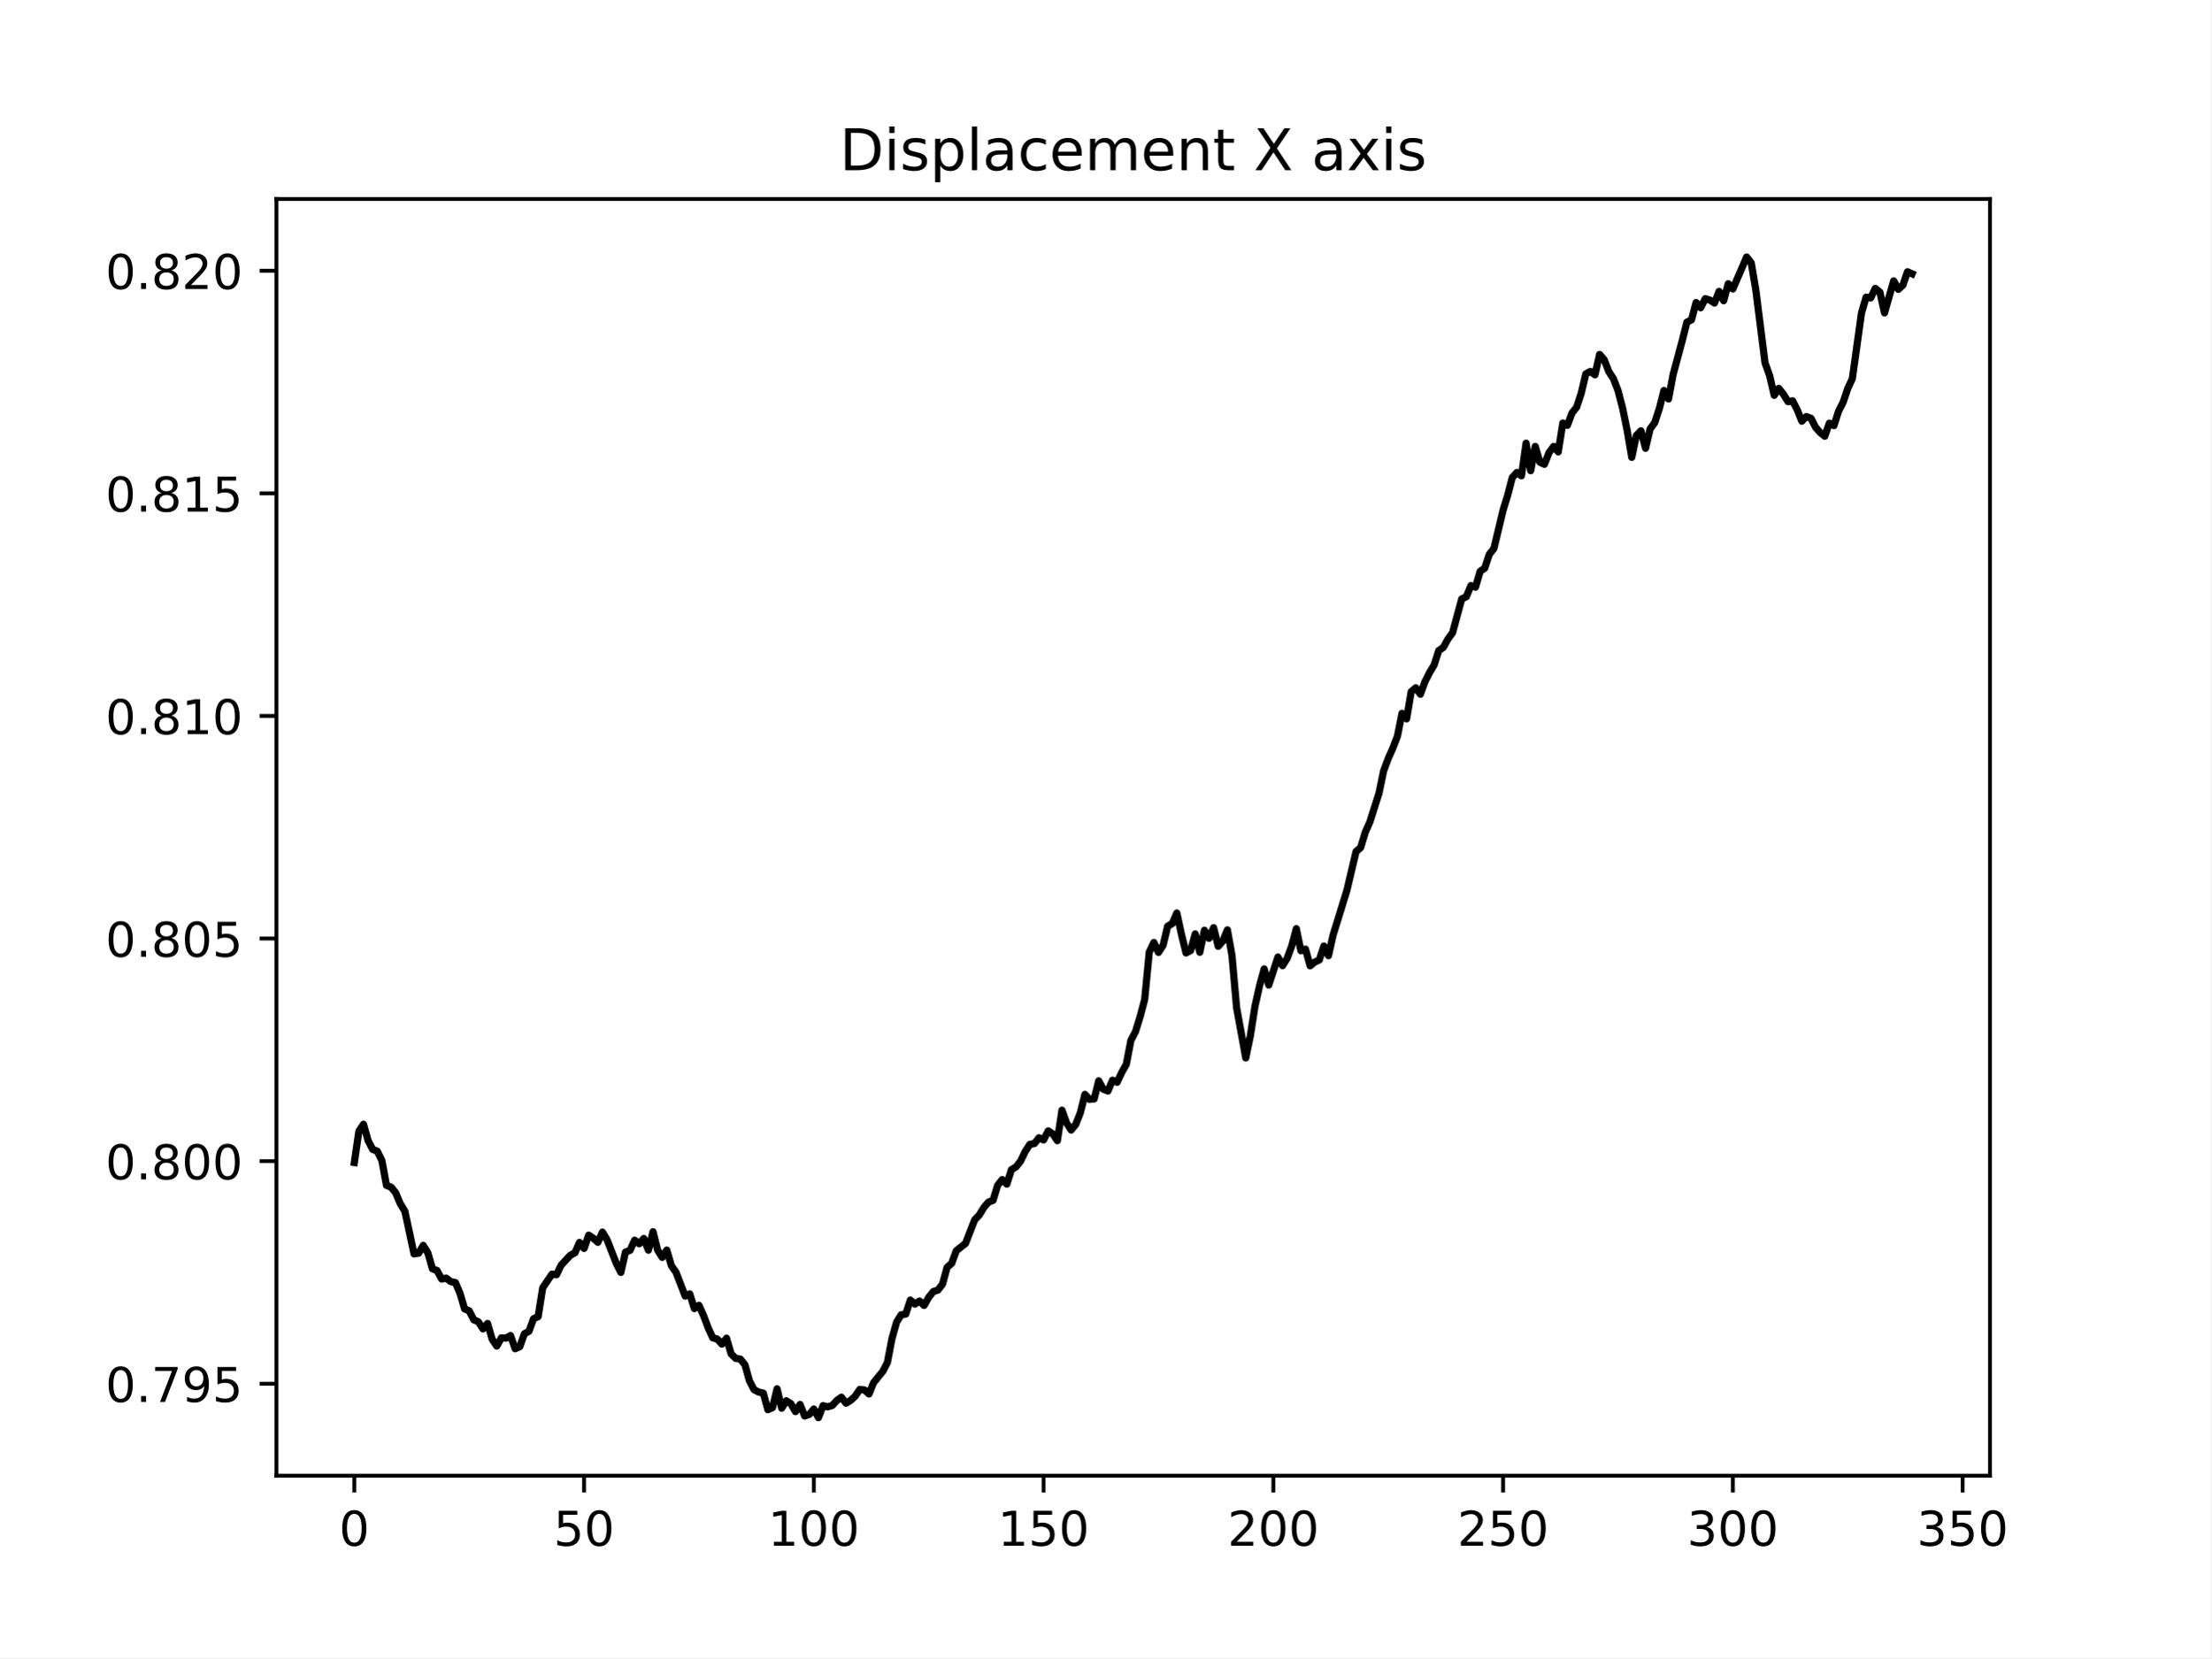
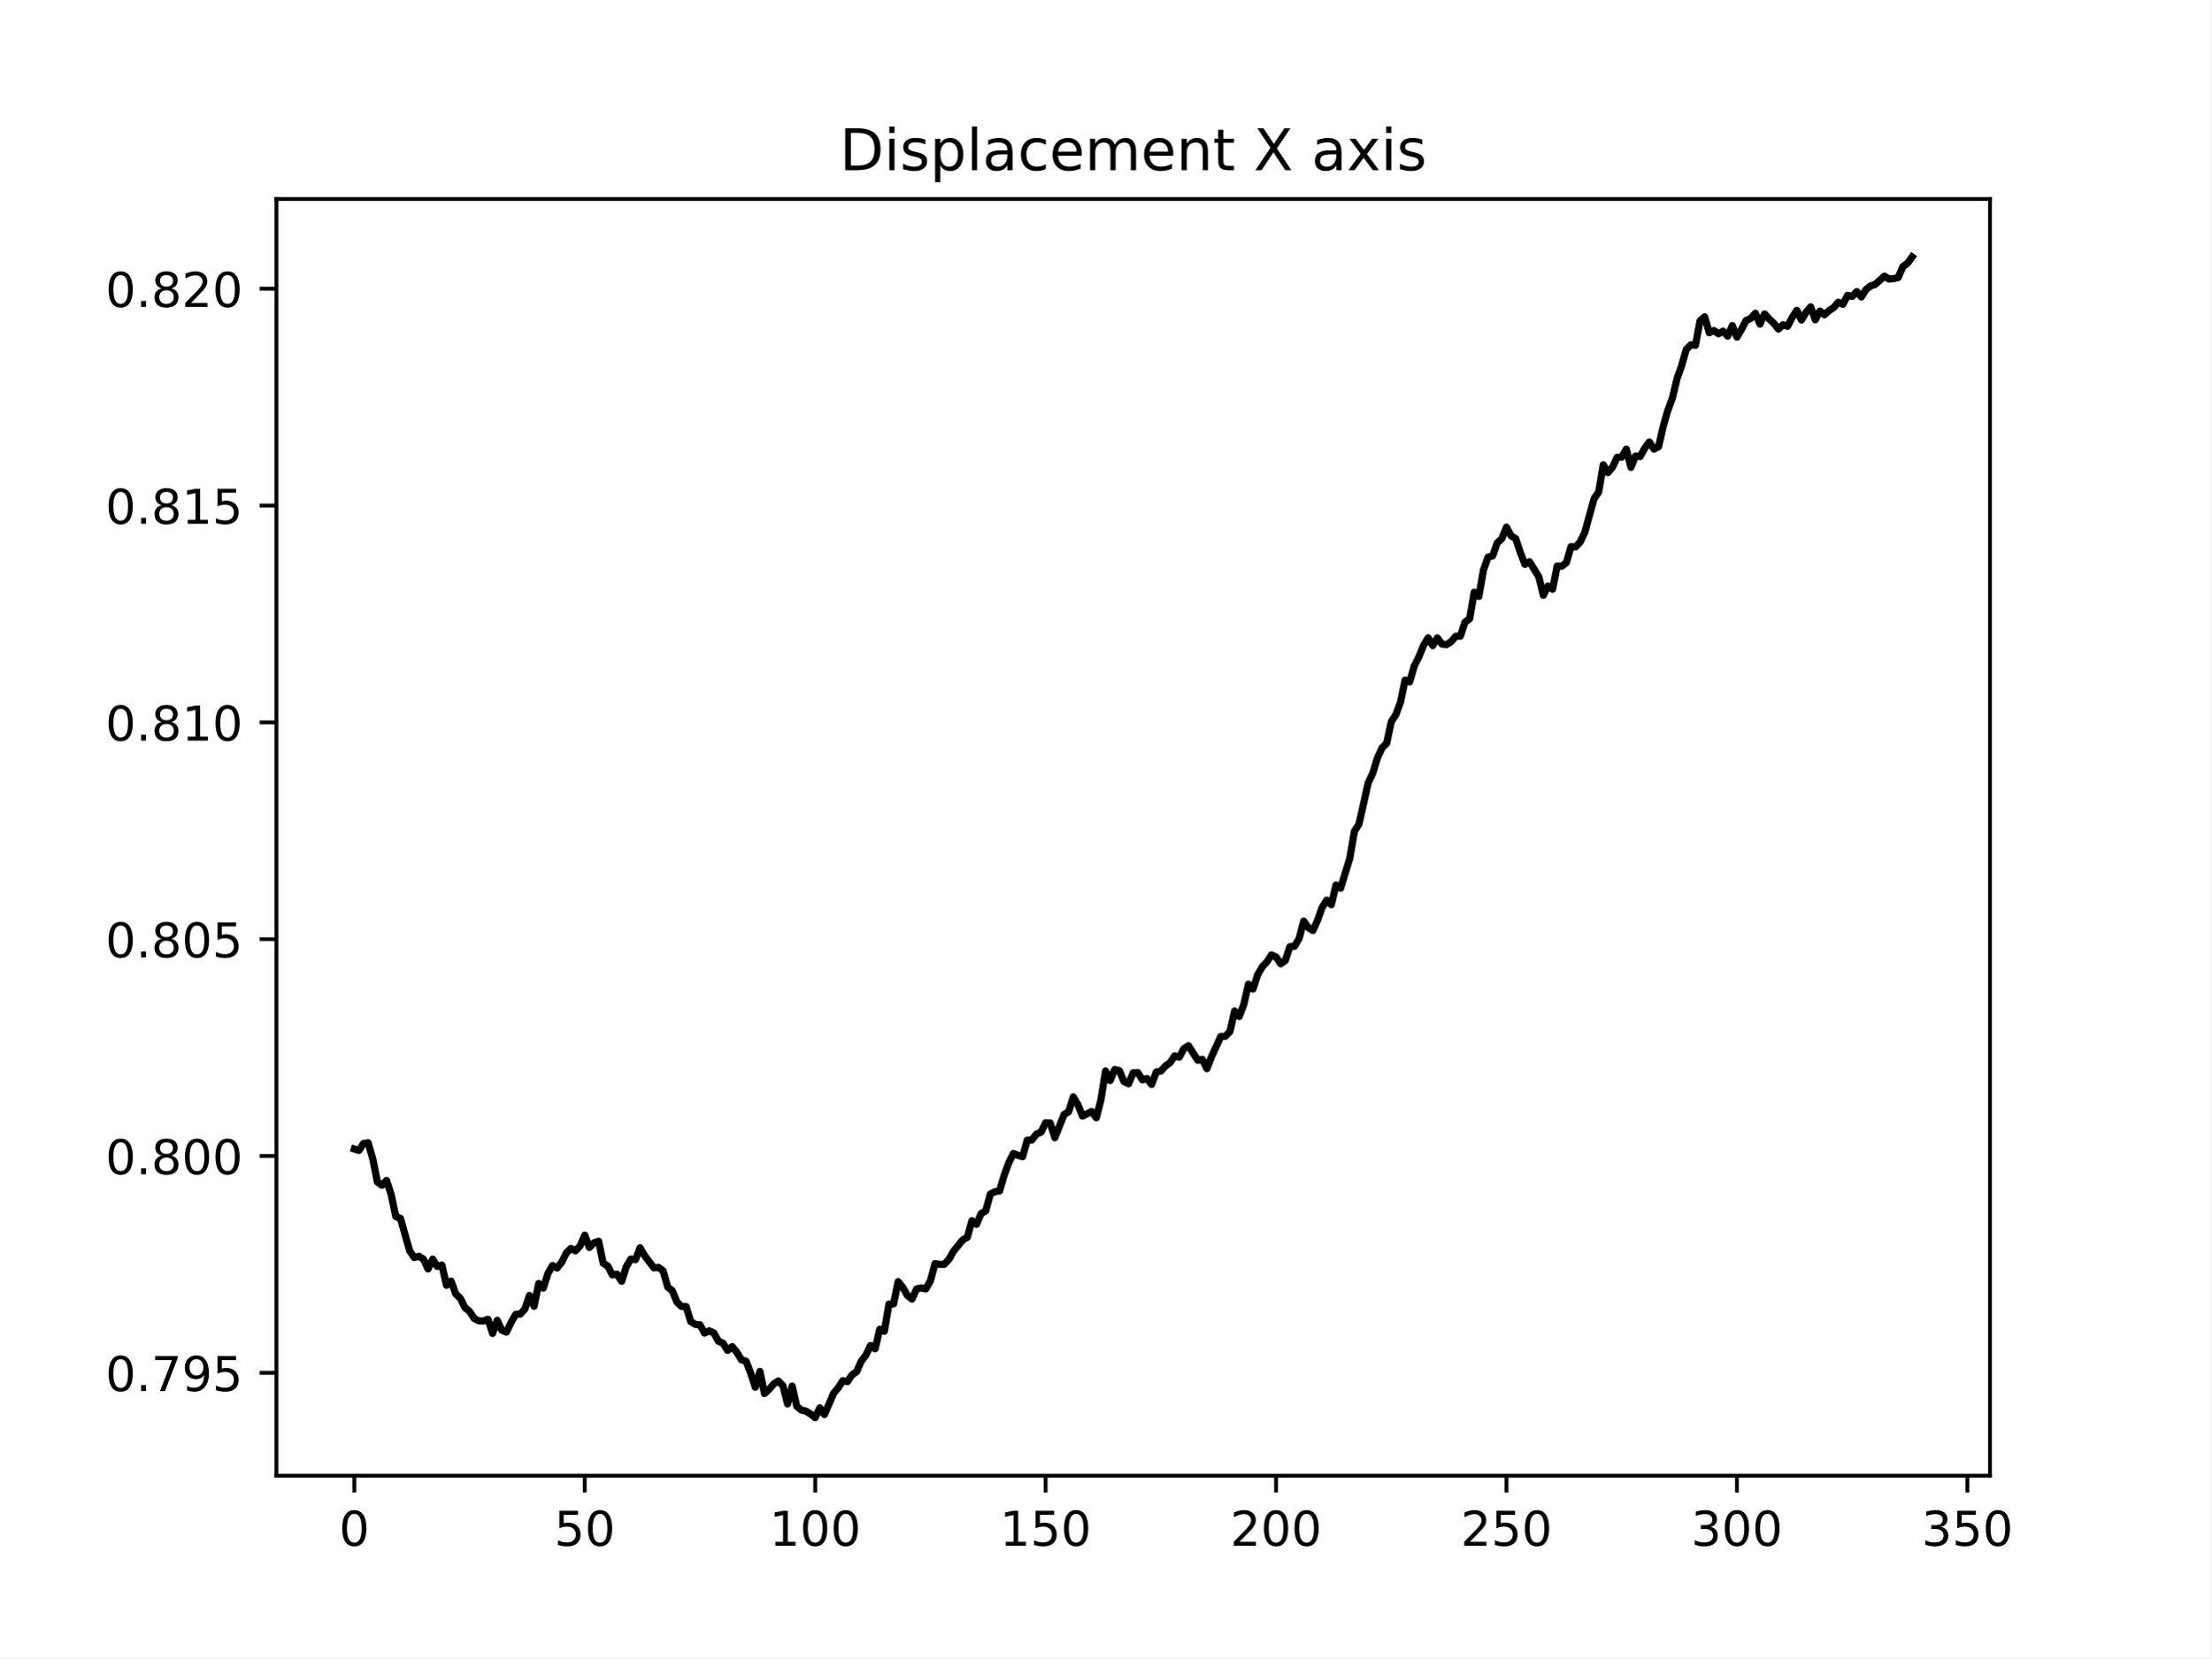
<svg xmlns="http://www.w3.org/2000/svg" xmlns:xlink="http://www.w3.org/1999/xlink" width="460.8pt" height="345.6pt" viewBox="0 0 460.8 345.6" version="1.1">
  <defs>
    <style type="text/css">*{stroke-linejoin: round; stroke-linecap: butt}</style>
  </defs>
  <g id="figure_1">
    <g id="patch_1">
      <path d="M 0 345.6  L 460.8 345.6  L 460.8 0  L 0 0  z " style="fill: #ffffff" />
    </g>
    <g id="axes_1">
      <g id="patch_2">
        <path d="M 57.6 307.584  L 414.72 307.584  L 414.72 41.472  L 57.6 41.472  z " style="fill: #ffffff" />
      </g>
      <g id="matplotlib.axis_1">
        <g id="xtick_1">
          <g id="line2d_1">
            <defs>
-               <path id="m7978bbbaa7" d="M 0 0  L 0 3.5  " style="stroke: #000000; stroke-width: 0.8" />
+               <path id="mc0902bc1a7" d="M 0 0  L 0 3.5  " style="stroke: #000000; stroke-width: 0.8" />
            </defs>
            <g>
-               <use xlink:href="#m7978bbbaa7" x="73.833" y="307.584" style="stroke: #000000; stroke-width: 0.8" />
+               <use xlink:href="#mc0902bc1a7" x="73.833" y="307.584" style="stroke: #000000; stroke-width: 0.8" />
            </g>
          </g>
          <g id="text_1">
            <g transform="translate(70.65148 322.1824) scale(0.1 -0.1)">
              <defs>
                <path id="DejaVuSans-30" d="M 2034 4250  Q 1547 4250 1301 3770  Q 1056 3291 1056 2328  Q 1056 1369 1301 889  Q 1547 409 2034 409  Q 2525 409 2770 889  Q 3016 1369 3016 2328  Q 3016 3291 2770 3770  Q 2525 4250 2034 4250  z M 2034 4750  Q 2819 4750 3233 4129  Q 3647 3509 3647 2328  Q 3647 1150 3233 529  Q 2819 -91 2034 -91  Q 1250 -91 836 529  Q 422 1150 422 2328  Q 422 3509 836 4129  Q 1250 4750 2034 4750  z " transform="scale(0.015625)" />
              </defs>
              <use xlink:href="#DejaVuSans-30" />
            </g>
          </g>
        </g>
        <g id="xtick_2">
          <g id="line2d_2">
            <g>
-               <use xlink:href="#m7978bbbaa7" x="121.717" y="307.584" style="stroke: #000000; stroke-width: 0.8" />
+               <use xlink:href="#mc0902bc1a7" x="121.859" y="307.584" style="stroke: #000000; stroke-width: 0.8" />
            </g>
          </g>
          <g id="text_2">
-             <g transform="translate(115.3544 322.1824) scale(0.1 -0.1)">
+             <g transform="translate(115.496 322.1824) scale(0.1 -0.1)">
              <defs>
                <path id="DejaVuSans-35" d="M 691 4666  L 3169 4666  L 3169 4134  L 1269 4134  L 1269 2991  Q 1406 3038 1543 3061  Q 1681 3084 1819 3084  Q 2600 3084 3056 2656  Q 3513 2228 3513 1497  Q 3513 744 3044 326  Q 2575 -91 1722 -91  Q 1428 -91 1123 -41  Q 819 9 494 109  L 494 744  Q 775 591 1075 516  Q 1375 441 1709 441  Q 2250 441 2565 725  Q 2881 1009 2881 1497  Q 2881 1984 2565 2268  Q 2250 2553 1709 2553  Q 1456 2553 1204 2497  Q 953 2441 691 2322  L 691 4666  z " transform="scale(0.015625)" />
              </defs>
              <use xlink:href="#DejaVuSans-35" />
              <use xlink:href="#DejaVuSans-30" x="63.623" />
            </g>
          </g>
        </g>
        <g id="xtick_3">
          <g id="line2d_3">
            <g>
-               <use xlink:href="#m7978bbbaa7" x="169.601" y="307.584" style="stroke: #000000; stroke-width: 0.8" />
+               <use xlink:href="#mc0902bc1a7" x="169.884" y="307.584" style="stroke: #000000; stroke-width: 0.8" />
            </g>
          </g>
          <g id="text_3">
-             <g transform="translate(160.0573 322.1824) scale(0.1 -0.1)">
+             <g transform="translate(160.3406 322.1824) scale(0.1 -0.1)">
              <defs>
                <path id="DejaVuSans-31" d="M 794 531  L 1825 531  L 1825 4091  L 703 3866  L 703 4441  L 1819 4666  L 2450 4666  L 2450 531  L 3481 531  L 3481 0  L 794 0  L 794 531  z " transform="scale(0.015625)" />
              </defs>
              <use xlink:href="#DejaVuSans-31" />
              <use xlink:href="#DejaVuSans-30" x="63.623" />
              <use xlink:href="#DejaVuSans-30" x="127.246" />
            </g>
          </g>
        </g>
        <g id="xtick_4">
          <g id="line2d_4">
            <g>
-               <use xlink:href="#m7978bbbaa7" x="217.485" y="307.584" style="stroke: #000000; stroke-width: 0.8" />
+               <use xlink:href="#mc0902bc1a7" x="217.91" y="307.584" style="stroke: #000000; stroke-width: 0.8" />
            </g>
          </g>
          <g id="text_4">
-             <g transform="translate(207.9414 322.1824) scale(0.1 -0.1)">
+             <g transform="translate(208.3664 322.1824) scale(0.1 -0.1)">
              <use xlink:href="#DejaVuSans-31" />
              <use xlink:href="#DejaVuSans-35" x="63.623" />
              <use xlink:href="#DejaVuSans-30" x="127.246" />
            </g>
          </g>
        </g>
        <g id="xtick_5">
          <g id="line2d_5">
            <g>
-               <use xlink:href="#m7978bbbaa7" x="265.369" y="307.584" style="stroke: #000000; stroke-width: 0.8" />
+               <use xlink:href="#mc0902bc1a7" x="265.936" y="307.584" style="stroke: #000000; stroke-width: 0.8" />
            </g>
          </g>
          <g id="text_5">
-             <g transform="translate(255.8256 322.1824) scale(0.1 -0.1)">
+             <g transform="translate(256.3923 322.1824) scale(0.1 -0.1)">
              <defs>
                <path id="DejaVuSans-32" d="M 1228 531  L 3431 531  L 3431 0  L 469 0  L 469 531  Q 828 903 1448 1529  Q 2069 2156 2228 2338  Q 2531 2678 2651 2914  Q 2772 3150 2772 3378  Q 2772 3750 2511 3984  Q 2250 4219 1831 4219  Q 1534 4219 1204 4116  Q 875 4013 500 3803  L 500 4441  Q 881 4594 1212 4672  Q 1544 4750 1819 4750  Q 2544 4750 2975 4387  Q 3406 4025 3406 3419  Q 3406 3131 3298 2873  Q 3191 2616 2906 2266  Q 2828 2175 2409 1742  Q 1991 1309 1228 531  z " transform="scale(0.015625)" />
              </defs>
              <use xlink:href="#DejaVuSans-32" />
              <use xlink:href="#DejaVuSans-30" x="63.623" />
              <use xlink:href="#DejaVuSans-30" x="127.246" />
            </g>
          </g>
        </g>
        <g id="xtick_6">
          <g id="line2d_6">
            <g>
-               <use xlink:href="#m7978bbbaa7" x="313.253" y="307.584" style="stroke: #000000; stroke-width: 0.8" />
+               <use xlink:href="#mc0902bc1a7" x="313.962" y="307.584" style="stroke: #000000; stroke-width: 0.8" />
            </g>
          </g>
          <g id="text_6">
-             <g transform="translate(303.7097 322.1824) scale(0.1 -0.1)">
+             <g transform="translate(304.4181 322.1824) scale(0.1 -0.1)">
              <use xlink:href="#DejaVuSans-32" />
              <use xlink:href="#DejaVuSans-35" x="63.623" />
              <use xlink:href="#DejaVuSans-30" x="127.246" />
            </g>
          </g>
        </g>
        <g id="xtick_7">
          <g id="line2d_7">
            <g>
-               <use xlink:href="#m7978bbbaa7" x="361.138" y="307.584" style="stroke: #000000; stroke-width: 0.8" />
+               <use xlink:href="#mc0902bc1a7" x="361.988" y="307.584" style="stroke: #000000; stroke-width: 0.8" />
            </g>
          </g>
          <g id="text_7">
-             <g transform="translate(351.5939 322.1824) scale(0.1 -0.1)">
+             <g transform="translate(352.4439 322.1824) scale(0.1 -0.1)">
              <defs>
                <path id="DejaVuSans-33" d="M 2597 2516  Q 3050 2419 3304 2112  Q 3559 1806 3559 1356  Q 3559 666 3084 287  Q 2609 -91 1734 -91  Q 1441 -91 1130 -33  Q 819 25 488 141  L 488 750  Q 750 597 1062 519  Q 1375 441 1716 441  Q 2309 441 2620 675  Q 2931 909 2931 1356  Q 2931 1769 2642 2001  Q 2353 2234 1838 2234  L 1294 2234  L 1294 2753  L 1863 2753  Q 2328 2753 2575 2939  Q 2822 3125 2822 3475  Q 2822 3834 2567 4026  Q 2313 4219 1838 4219  Q 1578 4219 1281 4162  Q 984 4106 628 3988  L 628 4550  Q 988 4650 1302 4700  Q 1616 4750 1894 4750  Q 2613 4750 3031 4423  Q 3450 4097 3450 3541  Q 3450 3153 3228 2886  Q 3006 2619 2597 2516  z " transform="scale(0.015625)" />
              </defs>
              <use xlink:href="#DejaVuSans-33" />
              <use xlink:href="#DejaVuSans-30" x="63.623" />
              <use xlink:href="#DejaVuSans-30" x="127.246" />
            </g>
          </g>
        </g>
        <g id="xtick_8">
          <g id="line2d_8">
            <g>
-               <use xlink:href="#m7978bbbaa7" x="409.022" y="307.584" style="stroke: #000000; stroke-width: 0.8" />
+               <use xlink:href="#mc0902bc1a7" x="410.013" y="307.584" style="stroke: #000000; stroke-width: 0.8" />
            </g>
          </g>
          <g id="text_8">
-             <g transform="translate(399.478 322.1824) scale(0.1 -0.1)">
+             <g transform="translate(400.4697 322.1824) scale(0.1 -0.1)">
              <use xlink:href="#DejaVuSans-33" />
              <use xlink:href="#DejaVuSans-35" x="63.623" />
              <use xlink:href="#DejaVuSans-30" x="127.246" />
            </g>
          </g>
        </g>
      </g>
      <g id="matplotlib.axis_2">
        <g id="ytick_1">
          <g id="line2d_9">
            <defs>
-               <path id="mad914cda64" d="M 0 0  L -3.5 0  " style="stroke: #000000; stroke-width: 0.8" />
+               <path id="m718b7da854" d="M 0 0  L -3.5 0  " style="stroke: #000000; stroke-width: 0.8" />
            </defs>
            <g>
-               <use xlink:href="#mad914cda64" x="57.6" y="288.417" style="stroke: #000000; stroke-width: 0.8" />
+               <use xlink:href="#m718b7da854" x="57.6" y="286.144" style="stroke: #000000; stroke-width: 0.8" />
            </g>
          </g>
          <g id="text_9">
-             <g transform="translate(21.97188 292.2159) scale(0.1 -0.1)">
+             <g transform="translate(21.97188 289.9431) scale(0.1 -0.1)">
              <defs>
                <path id="DejaVuSans-2e" d="M 684 794  L 1344 794  L 1344 0  L 684 0  L 684 794  z " transform="scale(0.015625)" />
                <path id="DejaVuSans-37" d="M 525 4666  L 3525 4666  L 3525 4397  L 1831 0  L 1172 0  L 2766 4134  L 525 4134  L 525 4666  z " transform="scale(0.015625)" />
                <path id="DejaVuSans-39" d="M 703 97  L 703 672  Q 941 559 1184 500  Q 1428 441 1663 441  Q 2288 441 2617 861  Q 2947 1281 2994 2138  Q 2813 1869 2534 1725  Q 2256 1581 1919 1581  Q 1219 1581 811 2004  Q 403 2428 403 3163  Q 403 3881 828 4315  Q 1253 4750 1959 4750  Q 2769 4750 3195 4129  Q 3622 3509 3622 2328  Q 3622 1225 3098 567  Q 2575 -91 1691 -91  Q 1453 -91 1209 -44  Q 966 3 703 97  z M 1959 2075  Q 2384 2075 2632 2365  Q 2881 2656 2881 3163  Q 2881 3666 2632 3958  Q 2384 4250 1959 4250  Q 1534 4250 1286 3958  Q 1038 3666 1038 3163  Q 1038 2656 1286 2365  Q 1534 2075 1959 2075  z " transform="scale(0.015625)" />
              </defs>
              <use xlink:href="#DejaVuSans-30" />
              <use xlink:href="#DejaVuSans-2e" x="63.623" />
              <use xlink:href="#DejaVuSans-37" x="95.41" />
              <use xlink:href="#DejaVuSans-39" x="159.033" />
              <use xlink:href="#DejaVuSans-35" x="222.656" />
            </g>
          </g>
        </g>
        <g id="ytick_2">
          <g id="line2d_10">
            <g>
-               <use xlink:href="#mad914cda64" x="57.6" y="242.019" style="stroke: #000000; stroke-width: 0.8" />
+               <use xlink:href="#m718b7da854" x="57.6" y="240.949" style="stroke: #000000; stroke-width: 0.8" />
            </g>
          </g>
          <g id="text_10">
-             <g transform="translate(21.97188 245.8181) scale(0.1 -0.1)">
+             <g transform="translate(21.97188 244.7484) scale(0.1 -0.1)">
              <defs>
                <path id="DejaVuSans-38" d="M 2034 2216  Q 1584 2216 1326 1975  Q 1069 1734 1069 1313  Q 1069 891 1326 650  Q 1584 409 2034 409  Q 2484 409 2743 651  Q 3003 894 3003 1313  Q 3003 1734 2745 1975  Q 2488 2216 2034 2216  z M 1403 2484  Q 997 2584 770 2862  Q 544 3141 544 3541  Q 544 4100 942 4425  Q 1341 4750 2034 4750  Q 2731 4750 3128 4425  Q 3525 4100 3525 3541  Q 3525 3141 3298 2862  Q 3072 2584 2669 2484  Q 3125 2378 3379 2068  Q 3634 1759 3634 1313  Q 3634 634 3220 271  Q 2806 -91 2034 -91  Q 1263 -91 848 271  Q 434 634 434 1313  Q 434 1759 690 2068  Q 947 2378 1403 2484  z M 1172 3481  Q 1172 3119 1398 2916  Q 1625 2713 2034 2713  Q 2441 2713 2670 2916  Q 2900 3119 2900 3481  Q 2900 3844 2670 4047  Q 2441 4250 2034 4250  Q 1625 4250 1398 4047  Q 1172 3844 1172 3481  z " transform="scale(0.015625)" />
              </defs>
              <use xlink:href="#DejaVuSans-30" />
              <use xlink:href="#DejaVuSans-2e" x="63.623" />
              <use xlink:href="#DejaVuSans-38" x="95.41" />
              <use xlink:href="#DejaVuSans-30" x="159.033" />
              <use xlink:href="#DejaVuSans-30" x="222.656" />
            </g>
          </g>
        </g>
        <g id="ytick_3">
          <g id="line2d_11">
            <g>
-               <use xlink:href="#mad914cda64" x="57.6" y="195.621" style="stroke: #000000; stroke-width: 0.8" />
+               <use xlink:href="#m718b7da854" x="57.6" y="195.755" style="stroke: #000000; stroke-width: 0.8" />
            </g>
          </g>
          <g id="text_11">
-             <g transform="translate(21.97188 199.4202) scale(0.1 -0.1)">
+             <g transform="translate(21.97188 199.5537) scale(0.1 -0.1)">
              <use xlink:href="#DejaVuSans-30" />
              <use xlink:href="#DejaVuSans-2e" x="63.623" />
              <use xlink:href="#DejaVuSans-38" x="95.41" />
              <use xlink:href="#DejaVuSans-30" x="159.033" />
              <use xlink:href="#DejaVuSans-35" x="222.656" />
            </g>
          </g>
        </g>
        <g id="ytick_4">
          <g id="line2d_12">
            <g>
-               <use xlink:href="#mad914cda64" x="57.6" y="149.223" style="stroke: #000000; stroke-width: 0.8" />
+               <use xlink:href="#m718b7da854" x="57.6" y="150.56" style="stroke: #000000; stroke-width: 0.8" />
            </g>
          </g>
          <g id="text_12">
-             <g transform="translate(21.97188 153.0224) scale(0.1 -0.1)">
+             <g transform="translate(21.97188 154.359) scale(0.1 -0.1)">
              <use xlink:href="#DejaVuSans-30" />
              <use xlink:href="#DejaVuSans-2e" x="63.623" />
              <use xlink:href="#DejaVuSans-38" x="95.41" />
              <use xlink:href="#DejaVuSans-31" x="159.033" />
              <use xlink:href="#DejaVuSans-30" x="222.656" />
            </g>
          </g>
        </g>
        <g id="ytick_5">
          <g id="line2d_13">
            <g>
-               <use xlink:href="#mad914cda64" x="57.6" y="102.825" style="stroke: #000000; stroke-width: 0.8" />
+               <use xlink:href="#m718b7da854" x="57.6" y="105.365" style="stroke: #000000; stroke-width: 0.8" />
            </g>
          </g>
          <g id="text_13">
-             <g transform="translate(21.97188 106.6245) scale(0.1 -0.1)">
+             <g transform="translate(21.97188 109.1644) scale(0.1 -0.1)">
              <use xlink:href="#DejaVuSans-30" />
              <use xlink:href="#DejaVuSans-2e" x="63.623" />
              <use xlink:href="#DejaVuSans-38" x="95.41" />
              <use xlink:href="#DejaVuSans-31" x="159.033" />
              <use xlink:href="#DejaVuSans-35" x="222.656" />
            </g>
          </g>
        </g>
        <g id="ytick_6">
          <g id="line2d_14">
            <g>
-               <use xlink:href="#mad914cda64" x="57.6" y="56.427" style="stroke: #000000; stroke-width: 0.8" />
+               <use xlink:href="#m718b7da854" x="57.6" y="60.17" style="stroke: #000000; stroke-width: 0.8" />
            </g>
          </g>
          <g id="text_14">
-             <g transform="translate(21.97188 60.22671) scale(0.1 -0.1)">
+             <g transform="translate(21.97188 63.96969) scale(0.1 -0.1)">
              <use xlink:href="#DejaVuSans-30" />
              <use xlink:href="#DejaVuSans-2e" x="63.623" />
              <use xlink:href="#DejaVuSans-38" x="95.41" />
              <use xlink:href="#DejaVuSans-32" x="159.033" />
              <use xlink:href="#DejaVuSans-30" x="222.656" />
            </g>
          </g>
        </g>
      </g>
      <g id="line2d_15">
-         <path d="M 73.833 242.308  L 74.79 235.782  L 75.748 234.332  L 76.706 237.744  L 77.663 239.571  L 78.621 239.954  L 79.579 241.897  L 80.537 247.076  L 81.494 247.439  L 82.452 248.613  L 83.41 250.89  L 84.367 252.455  L 86.283 261.359  L 87.24 261.204  L 88.198 259.579  L 89.156 261.134  L 90.113 264.459  L 91.071 264.821  L 92.029 266.589  L 92.986 266.406  L 93.944 267.139  L 94.902 267.331  L 95.859 269.57  L 96.817 272.816  L 97.775 273.223  L 98.732 275.082  L 99.69 275.516  L 100.648 276.987  L 101.606 275.856  L 102.563 279.15  L 103.521 280.566  L 104.479 278.851  L 105.436 278.915  L 106.394 278.378  L 107.352 281.127  L 108.309 280.7  L 109.267 278.023  L 110.225 277.477  L 111.182 274.871  L 112.14 274.437  L 113.098 268.414  L 115.013 265.587  L 115.971 265.702  L 116.928 263.71  L 118.844 261.646  L 119.802 261.138  L 120.759 258.97  L 121.717 260.211  L 122.675 257.449  L 123.632 258.084  L 124.59 258.937  L 125.548 256.811  L 126.505 258.4  L 128.421 263.314  L 129.378 265.21  L 130.336 260.995  L 131.294 260.615  L 132.251 258.499  L 133.209 259.25  L 134.167 258.146  L 135.124 260.579  L 136.082 256.736  L 137.04 260.549  L 137.997 262.076  L 138.955 260.557  L 139.913 263.809  L 140.871 265.178  L 142.786 270.146  L 143.744 269.698  L 144.701 272.755  L 145.659 272.078  L 146.617 274.206  L 147.574 276.754  L 148.532 278.84  L 149.49 279.117  L 150.447 280.162  L 151.405 278.921  L 152.363 282.197  L 153.32 283.136  L 154.278 283.273  L 155.236 284.445  L 156.193 287.851  L 157.151 289.672  L 158.109 290.154  L 159.067 290.373  L 160.024 293.829  L 160.982 293.403  L 161.94 289.467  L 162.897 293.519  L 163.855 291.97  L 164.813 292.576  L 165.77 294.227  L 166.728 292.742  L 167.686 295.147  L 168.643 294.817  L 169.601 293.684  L 170.559 295.488  L 171.516 292.983  L 172.474 293.235  L 173.432 292.955  L 174.389 291.907  L 175.347 291.227  L 176.305 292.476  L 177.262 291.894  L 178.22 291.006  L 179.178 289.606  L 180.136 289.703  L 181.093 290.548  L 182.051 288.2  L 183.966 285.839  L 184.924 284.014  L 185.882 279.009  L 186.839 275.591  L 187.797 274.046  L 188.755 273.905  L 189.712 270.982  L 190.67 271.815  L 191.628 271.179  L 192.585 272.099  L 193.543 270.407  L 194.501 269.203  L 195.458 268.906  L 196.416 267.662  L 197.374 264.155  L 198.332 263.323  L 199.289 260.693  L 201.205 259.181  L 203.12 254.261  L 204.078 253.256  L 205.035 251.684  L 205.993 250.558  L 206.951 250.2  L 207.908 247.06  L 208.866 245.864  L 209.824 246.814  L 210.781 243.795  L 211.739 243.22  L 212.697 242.004  L 213.654 240.008  L 214.612 238.53  L 215.57 238.359  L 216.527 237.147  L 217.485 237.603  L 218.443 235.712  L 219.401 236.339  L 220.358 237.752  L 221.316 231.4  L 222.274 234.062  L 223.231 235.537  L 224.189 234.352  L 225.147 231.925  L 226.104 228.095  L 227.062 229.15  L 228.02 229.053  L 228.977 225.28  L 229.935 227.027  L 230.893 227.409  L 231.85 225.151  L 232.808 225.583  L 233.766 223.544  L 234.723 221.834  L 235.681 216.849  L 236.639 215.024  L 237.597 211.917  L 238.554 208.314  L 239.512 198.431  L 240.47 196.439  L 241.427 198.521  L 242.385 197.044  L 243.343 193.048  L 244.3 192.506  L 245.258 190.298  L 246.216 194.75  L 247.173 198.63  L 248.131 198.114  L 249.089 194.657  L 250.046 198.487  L 251.004 193.9  L 251.962 195.579  L 252.919 193.355  L 253.877 197.242  L 254.835 196.155  L 255.793 193.814  L 256.75 199.154  L 257.708 210.003  L 259.623 220.516  L 260.581 215.865  L 261.539 209.736  L 262.496 205.481  L 263.454 201.951  L 264.412 205.318  L 266.327 199.481  L 267.285 201.283  L 268.242 199.757  L 269.2 197.182  L 270.158 193.567  L 271.115 198.172  L 272.073 197.836  L 273.031 201.31  L 273.988 200.53  L 274.946 200.087  L 275.904 197.182  L 276.862 199.191  L 277.819 194.908  L 280.692 185.609  L 282.608 177.486  L 283.565 176.67  L 284.523 173.487  L 285.481 171.34  L 287.396 165.296  L 288.354 160.67  L 289.311 158.097  L 290.269 155.941  L 291.227 153.479  L 292.184 148.671  L 293.142 149.827  L 294.1 144.161  L 295.058 143.354  L 296.015 144.697  L 296.973 142.071  L 297.931 140.183  L 298.888 138.585  L 299.846 135.596  L 300.804 134.935  L 301.761 133.194  L 302.719 131.886  L 304.634 124.825  L 305.592 124.361  L 306.55 122.053  L 307.507 122.374  L 308.465 119.093  L 309.423 118.42  L 310.38 115.538  L 311.338 114.334  L 313.253 106.334  L 314.211 103.219  L 315.169 99.526  L 316.127 98.477  L 317.084 99.164  L 318.042 92.366  L 319 98.103  L 319.957 93.044  L 320.915 96.335  L 321.873 96.766  L 322.83 94.331  L 323.788 93.04  L 324.746 94.183  L 325.703 88.165  L 326.661 88.642  L 327.619 86.071  L 328.576 84.886  L 329.534 81.975  L 330.492 77.921  L 331.449 77.412  L 332.407 78.118  L 333.365 73.875  L 334.323 74.968  L 335.28 77.436  L 336.238 78.914  L 337.196 81.38  L 338.153 85.044  L 339.111 89.719  L 340.069 95.32  L 341.026 90.768  L 341.984 89.784  L 342.942 93.427  L 343.899 89.384  L 344.857 88.083  L 345.815 85.162  L 346.772 81.381  L 347.73 83.154  L 348.688 78.067  L 350.603 70.94  L 351.561 67.14  L 352.518 66.655  L 353.476 63.054  L 354.434 64.137  L 355.392 62.246  L 356.349 62.537  L 357.307 63.157  L 358.265 60.729  L 359.222 62.672  L 360.18 59.127  L 361.138 60.226  L 364.011 53.568  L 364.968 54.792  L 365.926 60.453  L 367.841 75.62  L 368.799 78.292  L 369.757 82.388  L 370.714 80.948  L 371.672 82.158  L 372.63 83.708  L 373.588 83.542  L 374.545 85.385  L 375.503 87.785  L 376.461 86.818  L 377.418 87.192  L 378.376 89.057  L 379.334 90.148  L 380.291 90.919  L 381.249 88.197  L 382.207 88.707  L 383.164 85.705  L 384.122 83.83  L 385.08 80.998  L 386.037 78.9  L 387.953 65.203  L 388.91 61.932  L 389.868 62.083  L 390.826 60.104  L 391.783 60.895  L 392.741 65.206  L 394.657 58.539  L 395.614 60.304  L 396.572 59.427  L 397.53 56.64  L 398.487 57.066  L 398.487 57.066  " clip-path="url(#p6a20087f58)" style="fill: none; stroke: #000000; stroke-width: 1.5; stroke-linecap: square" />
+         <path d="M 73.833 239.49  L 74.793 239.782  L 75.754 238.342  L 76.714 238.202  L 77.675 241.535  L 78.635 246.344  L 79.596 247.058  L 80.556 246.043  L 81.517 249.013  L 82.477 253.575  L 83.438 253.924  L 85.359 260.697  L 86.319 262.111  L 87.28 261.847  L 88.24 262.449  L 89.201 264.496  L 90.162 262.453  L 91.122 263.977  L 92.083 263.683  L 93.043 267.903  L 94.004 267.031  L 94.964 269.687  L 95.925 270.6  L 96.885 272.537  L 97.846 273.323  L 98.806 274.799  L 99.767 275.306  L 100.727 275.349  L 101.688 274.977  L 102.648 277.926  L 103.609 275.198  L 104.569 277.24  L 105.53 277.665  L 106.49 275.671  L 107.451 273.968  L 108.411 273.906  L 109.372 272.857  L 110.332 270.012  L 111.293 272.281  L 112.253 267.535  L 113.214 268.485  L 114.174 265.444  L 115.135 263.786  L 116.095 264.315  L 117.056 263.094  L 118.016 261.154  L 118.977 260.209  L 119.938 260.719  L 120.898 259.666  L 121.859 257.449  L 122.819 260.013  L 123.78 259.05  L 124.74 258.713  L 125.701 263.294  L 126.661 263.908  L 127.622 265.729  L 128.582 265.595  L 129.543 267.069  L 130.503 264.037  L 131.464 262.424  L 132.424 262.569  L 133.385 260.079  L 134.345 261.722  L 136.266 264.255  L 137.227 264.172  L 138.187 264.887  L 139.148 268.266  L 140.108 269.041  L 141.069 271.4  L 142.029 272.311  L 142.99 272.341  L 143.95 275.475  L 144.911 276.048  L 145.871 276.136  L 146.832 277.859  L 147.792 277.394  L 148.753 277.82  L 149.714 279.556  L 150.674 279.975  L 151.635 281.472  L 152.595 280.676  L 153.556 281.86  L 154.516 283.441  L 155.477 283.724  L 156.437 286.206  L 157.398 289.144  L 158.358 285.846  L 159.319 290.472  L 160.279 289.569  L 161.24 288.465  L 162.2 287.847  L 163.161 288.836  L 164.121 292.63  L 165.082 288.904  L 166.042 293.118  L 167.003 293.9  L 167.963 294.132  L 168.924 294.732  L 169.884 295.488  L 170.845 293.439  L 171.805 294.844  L 173.726 290.396  L 174.687 289.251  L 175.647 287.783  L 176.608 287.973  L 177.568 286.559  L 178.529 285.894  L 179.49 283.696  L 180.45 282.447  L 181.411 280.458  L 182.371 281.132  L 183.332 277.07  L 184.292 277.481  L 185.253 271.823  L 186.213 271.779  L 187.174 267.137  L 188.134 268.305  L 189.095 270.013  L 190.055 270.781  L 191.016 268.679  L 191.976 268.446  L 192.937 268.655  L 193.897 266.966  L 194.858 263.372  L 195.818 263.532  L 196.779 263.526  L 197.739 262.517  L 198.7 260.821  L 200.621 258.446  L 201.581 257.896  L 202.542 254.439  L 203.502 255.205  L 204.463 252.956  L 205.423 252.397  L 206.384 248.876  L 207.345 248.397  L 208.305 248.244  L 209.266 244.978  L 210.226 242.359  L 211.187 240.431  L 212.147 240.821  L 213.108 241.09  L 214.068 237.651  L 215.029 237.634  L 215.989 236.374  L 216.95 235.983  L 217.91 234.032  L 218.871 234.086  L 219.831 237.142  L 221.752 232.298  L 222.713 231.72  L 223.673 228.621  L 224.634 230.244  L 225.594 232.646  L 227.515 231.666  L 228.476 232.98  L 229.436 229.221  L 230.397 223.223  L 231.357 225.218  L 232.318 222.929  L 233.278 223.158  L 234.239 225.435  L 235.199 225.904  L 236.16 223.598  L 237.121 223.552  L 238.081 225.079  L 239.042 224.801  L 240.002 226.038  L 240.963 223.444  L 241.923 223.247  L 242.884 222.181  L 243.844 221.504  L 244.805 220.081  L 245.765 220.353  L 246.726 218.563  L 247.686 217.964  L 249.607 220.995  L 250.568 220.813  L 251.528 222.746  L 252.489 220.24  L 254.41 216.048  L 255.37 215.993  L 256.331 214.994  L 257.291 210.727  L 258.252 211.878  L 259.212 209.385  L 260.173 205.136  L 261.133 206.141  L 262.094 203.18  L 263.054 201.526  L 264.015 200.499  L 264.975 199.04  L 265.936 199.467  L 266.897 200.882  L 267.857 200.219  L 268.818 197.318  L 269.778 197.253  L 270.739 195.633  L 271.699 191.995  L 272.66 193.335  L 273.62 193.955  L 274.581 191.813  L 275.541 189.148  L 276.502 187.616  L 277.462 188.566  L 278.423 184.468  L 279.383 185.142  L 281.304 178.897  L 282.265 173.262  L 283.225 171.747  L 285.146 163.158  L 286.107 161.123  L 287.067 157.974  L 288.028 155.873  L 288.988 154.925  L 289.949 150.434  L 290.909 148.947  L 291.87 146.35  L 292.83 141.753  L 293.791 142.108  L 294.752 138.778  L 295.712 136.892  L 296.673 134.53  L 297.633 132.942  L 298.594 134.556  L 299.554 132.951  L 300.515 134.251  L 301.475 134.35  L 302.436 133.742  L 303.396 132.603  L 304.357 132.579  L 305.317 129.672  L 306.278 128.964  L 307.238 123.434  L 308.199 124.309  L 309.159 118.821  L 310.12 116.125  L 311.08 115.856  L 312.041 113.14  L 313.001 112.253  L 313.962 109.864  L 314.922 111.685  L 315.883 112.266  L 316.843 115.138  L 317.804 117.617  L 318.764 117.089  L 320.685 120.187  L 321.646 124.079  L 322.606 122.148  L 323.567 122.806  L 324.528 117.97  L 325.488 118.013  L 326.449 117.254  L 327.409 113.949  L 328.37 113.983  L 329.33 112.953  L 330.291 110.927  L 332.212 103.941  L 333.172 102.555  L 334.133 96.871  L 335.093 98.514  L 336.054 97.383  L 337.014 95.317  L 337.975 95.273  L 338.935 93.598  L 339.896 97.415  L 340.856 95.049  L 341.817 95.155  L 342.777 93.415  L 343.738 92.114  L 344.698 93.602  L 345.659 93.1  L 346.619 88.915  L 347.58 85.568  L 348.54 82.972  L 349.501 78.928  L 350.461 76.238  L 351.422 72.859  L 352.382 71.846  L 353.343 71.973  L 354.304 66.865  L 355.264 66.024  L 356.225 69.349  L 357.185 68.887  L 358.146 69.563  L 359.106 69.02  L 360.067 70.05  L 361.027 67.866  L 361.988 70.26  L 362.948 68.639  L 363.909 66.786  L 364.869 66.358  L 365.83 65.292  L 366.79 67.556  L 367.751 65.42  L 368.711 66.496  L 369.672 67.372  L 370.632 68.576  L 371.593 67.681  L 372.553 68  L 373.514 66.159  L 374.474 64.679  L 375.435 66.7  L 376.395 65.084  L 377.356 63.953  L 378.316 66.646  L 379.277 64.829  L 380.237 65.596  L 381.198 64.73  L 382.158 64.095  L 383.119 62.987  L 384.08 63.419  L 385.04 61.561  L 386.001 61.776  L 386.961 60.769  L 387.922 61.892  L 388.882 60.347  L 389.843 59.58  L 390.803 59.272  L 392.724 57.549  L 393.685 58.154  L 394.645 58.063  L 395.606 57.829  L 396.566 55.561  L 397.527 54.878  L 398.487 53.568  L 398.487 53.568  " clip-path="url(#pb5d62f6210)" style="fill: none; stroke: #000000; stroke-width: 1.5; stroke-linecap: square" />
      </g>
      <g id="patch_3">
        <path d="M 57.6 307.584  L 57.6 41.472  " style="fill: none; stroke: #000000; stroke-width: 0.8; stroke-linejoin: miter; stroke-linecap: square" />
      </g>
      <g id="patch_4">
        <path d="M 414.72 307.584  L 414.72 41.472  " style="fill: none; stroke: #000000; stroke-width: 0.8; stroke-linejoin: miter; stroke-linecap: square" />
      </g>
      <g id="patch_5">
        <path d="M 57.6 307.584  L 414.72 307.584  " style="fill: none; stroke: #000000; stroke-width: 0.8; stroke-linejoin: miter; stroke-linecap: square" />
      </g>
      <g id="patch_6">
        <path d="M 57.6 41.472  L 414.72 41.472  " style="fill: none; stroke: #000000; stroke-width: 0.8; stroke-linejoin: miter; stroke-linecap: square" />
      </g>
      <g id="text_15">
        <g transform="translate(174.9684 35.472) scale(0.12 -0.12)">
          <defs>
            <path id="DejaVuSans-44" d="M 1259 4147  L 1259 519  L 2022 519  Q 2988 519 3436 956  Q 3884 1394 3884 2338  Q 3884 3275 3436 3711  Q 2988 4147 2022 4147  L 1259 4147  z M 628 4666  L 1925 4666  Q 3281 4666 3915 4102  Q 4550 3538 4550 2338  Q 4550 1131 3912 565  Q 3275 0 1925 0  L 628 0  L 628 4666  z " transform="scale(0.015625)" />
            <path id="DejaVuSans-69" d="M 603 3500  L 1178 3500  L 1178 0  L 603 0  L 603 3500  z M 603 4863  L 1178 4863  L 1178 4134  L 603 4134  L 603 4863  z " transform="scale(0.015625)" />
            <path id="DejaVuSans-73" d="M 2834 3397  L 2834 2853  Q 2591 2978 2328 3040  Q 2066 3103 1784 3103  Q 1356 3103 1142 2972  Q 928 2841 928 2578  Q 928 2378 1081 2264  Q 1234 2150 1697 2047  L 1894 2003  Q 2506 1872 2764 1633  Q 3022 1394 3022 966  Q 3022 478 2636 193  Q 2250 -91 1575 -91  Q 1294 -91 989 -36  Q 684 19 347 128  L 347 722  Q 666 556 975 473  Q 1284 391 1588 391  Q 1994 391 2212 530  Q 2431 669 2431 922  Q 2431 1156 2273 1281  Q 2116 1406 1581 1522  L 1381 1569  Q 847 1681 609 1914  Q 372 2147 372 2553  Q 372 3047 722 3315  Q 1072 3584 1716 3584  Q 2034 3584 2315 3537  Q 2597 3491 2834 3397  z " transform="scale(0.015625)" />
            <path id="DejaVuSans-70" d="M 1159 525  L 1159 -1331  L 581 -1331  L 581 3500  L 1159 3500  L 1159 2969  Q 1341 3281 1617 3432  Q 1894 3584 2278 3584  Q 2916 3584 3314 3078  Q 3713 2572 3713 1747  Q 3713 922 3314 415  Q 2916 -91 2278 -91  Q 1894 -91 1617 61  Q 1341 213 1159 525  z M 3116 1747  Q 3116 2381 2855 2742  Q 2594 3103 2138 3103  Q 1681 3103 1420 2742  Q 1159 2381 1159 1747  Q 1159 1113 1420 752  Q 1681 391 2138 391  Q 2594 391 2855 752  Q 3116 1113 3116 1747  z " transform="scale(0.015625)" />
            <path id="DejaVuSans-6c" d="M 603 4863  L 1178 4863  L 1178 0  L 603 0  L 603 4863  z " transform="scale(0.015625)" />
            <path id="DejaVuSans-61" d="M 2194 1759  Q 1497 1759 1228 1600  Q 959 1441 959 1056  Q 959 750 1161 570  Q 1363 391 1709 391  Q 2188 391 2477 730  Q 2766 1069 2766 1631  L 2766 1759  L 2194 1759  z M 3341 1997  L 3341 0  L 2766 0  L 2766 531  Q 2569 213 2275 61  Q 1981 -91 1556 -91  Q 1019 -91 701 211  Q 384 513 384 1019  Q 384 1609 779 1909  Q 1175 2209 1959 2209  L 2766 2209  L 2766 2266  Q 2766 2663 2505 2880  Q 2244 3097 1772 3097  Q 1472 3097 1187 3025  Q 903 2953 641 2809  L 641 3341  Q 956 3463 1253 3523  Q 1550 3584 1831 3584  Q 2591 3584 2966 3190  Q 3341 2797 3341 1997  z " transform="scale(0.015625)" />
            <path id="DejaVuSans-63" d="M 3122 3366  L 3122 2828  Q 2878 2963 2633 3030  Q 2388 3097 2138 3097  Q 1578 3097 1268 2742  Q 959 2388 959 1747  Q 959 1106 1268 751  Q 1578 397 2138 397  Q 2388 397 2633 464  Q 2878 531 3122 666  L 3122 134  Q 2881 22 2623 -34  Q 2366 -91 2075 -91  Q 1284 -91 818 406  Q 353 903 353 1747  Q 353 2603 823 3093  Q 1294 3584 2113 3584  Q 2378 3584 2631 3529  Q 2884 3475 3122 3366  z " transform="scale(0.015625)" />
            <path id="DejaVuSans-65" d="M 3597 1894  L 3597 1613  L 953 1613  Q 991 1019 1311 708  Q 1631 397 2203 397  Q 2534 397 2845 478  Q 3156 559 3463 722  L 3463 178  Q 3153 47 2828 -22  Q 2503 -91 2169 -91  Q 1331 -91 842 396  Q 353 884 353 1716  Q 353 2575 817 3079  Q 1281 3584 2069 3584  Q 2775 3584 3186 3129  Q 3597 2675 3597 1894  z M 3022 2063  Q 3016 2534 2758 2815  Q 2500 3097 2075 3097  Q 1594 3097 1305 2825  Q 1016 2553 972 2059  L 3022 2063  z " transform="scale(0.015625)" />
            <path id="DejaVuSans-6d" d="M 3328 2828  Q 3544 3216 3844 3400  Q 4144 3584 4550 3584  Q 5097 3584 5394 3201  Q 5691 2819 5691 2113  L 5691 0  L 5113 0  L 5113 2094  Q 5113 2597 4934 2840  Q 4756 3084 4391 3084  Q 3944 3084 3684 2787  Q 3425 2491 3425 1978  L 3425 0  L 2847 0  L 2847 2094  Q 2847 2600 2669 2842  Q 2491 3084 2119 3084  Q 1678 3084 1418 2786  Q 1159 2488 1159 1978  L 1159 0  L 581 0  L 581 3500  L 1159 3500  L 1159 2956  Q 1356 3278 1631 3431  Q 1906 3584 2284 3584  Q 2666 3584 2933 3390  Q 3200 3197 3328 2828  z " transform="scale(0.015625)" />
            <path id="DejaVuSans-6e" d="M 3513 2113  L 3513 0  L 2938 0  L 2938 2094  Q 2938 2591 2744 2837  Q 2550 3084 2163 3084  Q 1697 3084 1428 2787  Q 1159 2491 1159 1978  L 1159 0  L 581 0  L 581 3500  L 1159 3500  L 1159 2956  Q 1366 3272 1645 3428  Q 1925 3584 2291 3584  Q 2894 3584 3203 3211  Q 3513 2838 3513 2113  z " transform="scale(0.015625)" />
            <path id="DejaVuSans-74" d="M 1172 4494  L 1172 3500  L 2356 3500  L 2356 3053  L 1172 3053  L 1172 1153  Q 1172 725 1289 603  Q 1406 481 1766 481  L 2356 481  L 2356 0  L 1766 0  Q 1100 0 847 248  Q 594 497 594 1153  L 594 3053  L 172 3053  L 172 3500  L 594 3500  L 594 4494  L 1172 4494  z " transform="scale(0.015625)" />
            <path id="DejaVuSans-20" transform="scale(0.015625)" />
            <path id="DejaVuSans-58" d="M 403 4666  L 1081 4666  L 2241 2931  L 3406 4666  L 4084 4666  L 2584 2425  L 4184 0  L 3506 0  L 2194 1984  L 872 0  L 191 0  L 1856 2491  L 403 4666  z " transform="scale(0.015625)" />
            <path id="DejaVuSans-78" d="M 3513 3500  L 2247 1797  L 3578 0  L 2900 0  L 1881 1375  L 863 0  L 184 0  L 1544 1831  L 300 3500  L 978 3500  L 1906 2253  L 2834 3500  L 3513 3500  z " transform="scale(0.015625)" />
          </defs>
          <use xlink:href="#DejaVuSans-44" />
          <use xlink:href="#DejaVuSans-69" x="77.002" />
          <use xlink:href="#DejaVuSans-73" x="104.785" />
          <use xlink:href="#DejaVuSans-70" x="156.885" />
          <use xlink:href="#DejaVuSans-6c" x="220.361" />
          <use xlink:href="#DejaVuSans-61" x="248.145" />
          <use xlink:href="#DejaVuSans-63" x="309.424" />
          <use xlink:href="#DejaVuSans-65" x="364.404" />
          <use xlink:href="#DejaVuSans-6d" x="425.928" />
          <use xlink:href="#DejaVuSans-65" x="523.34" />
          <use xlink:href="#DejaVuSans-6e" x="584.863" />
          <use xlink:href="#DejaVuSans-74" x="648.242" />
          <use xlink:href="#DejaVuSans-20" x="687.451" />
          <use xlink:href="#DejaVuSans-58" x="719.238" />
          <use xlink:href="#DejaVuSans-20" x="787.744" />
          <use xlink:href="#DejaVuSans-61" x="819.531" />
          <use xlink:href="#DejaVuSans-78" x="880.811" />
          <use xlink:href="#DejaVuSans-69" x="939.99" />
          <use xlink:href="#DejaVuSans-73" x="967.773" />
        </g>
      </g>
    </g>
  </g>
  <defs>
-     <clipPath id="p6a20087f58">
+     <clipPath id="pb5d62f6210">
      <rect x="57.6" y="41.472" width="357.12" height="266.112" />
    </clipPath>
  </defs>
</svg>
